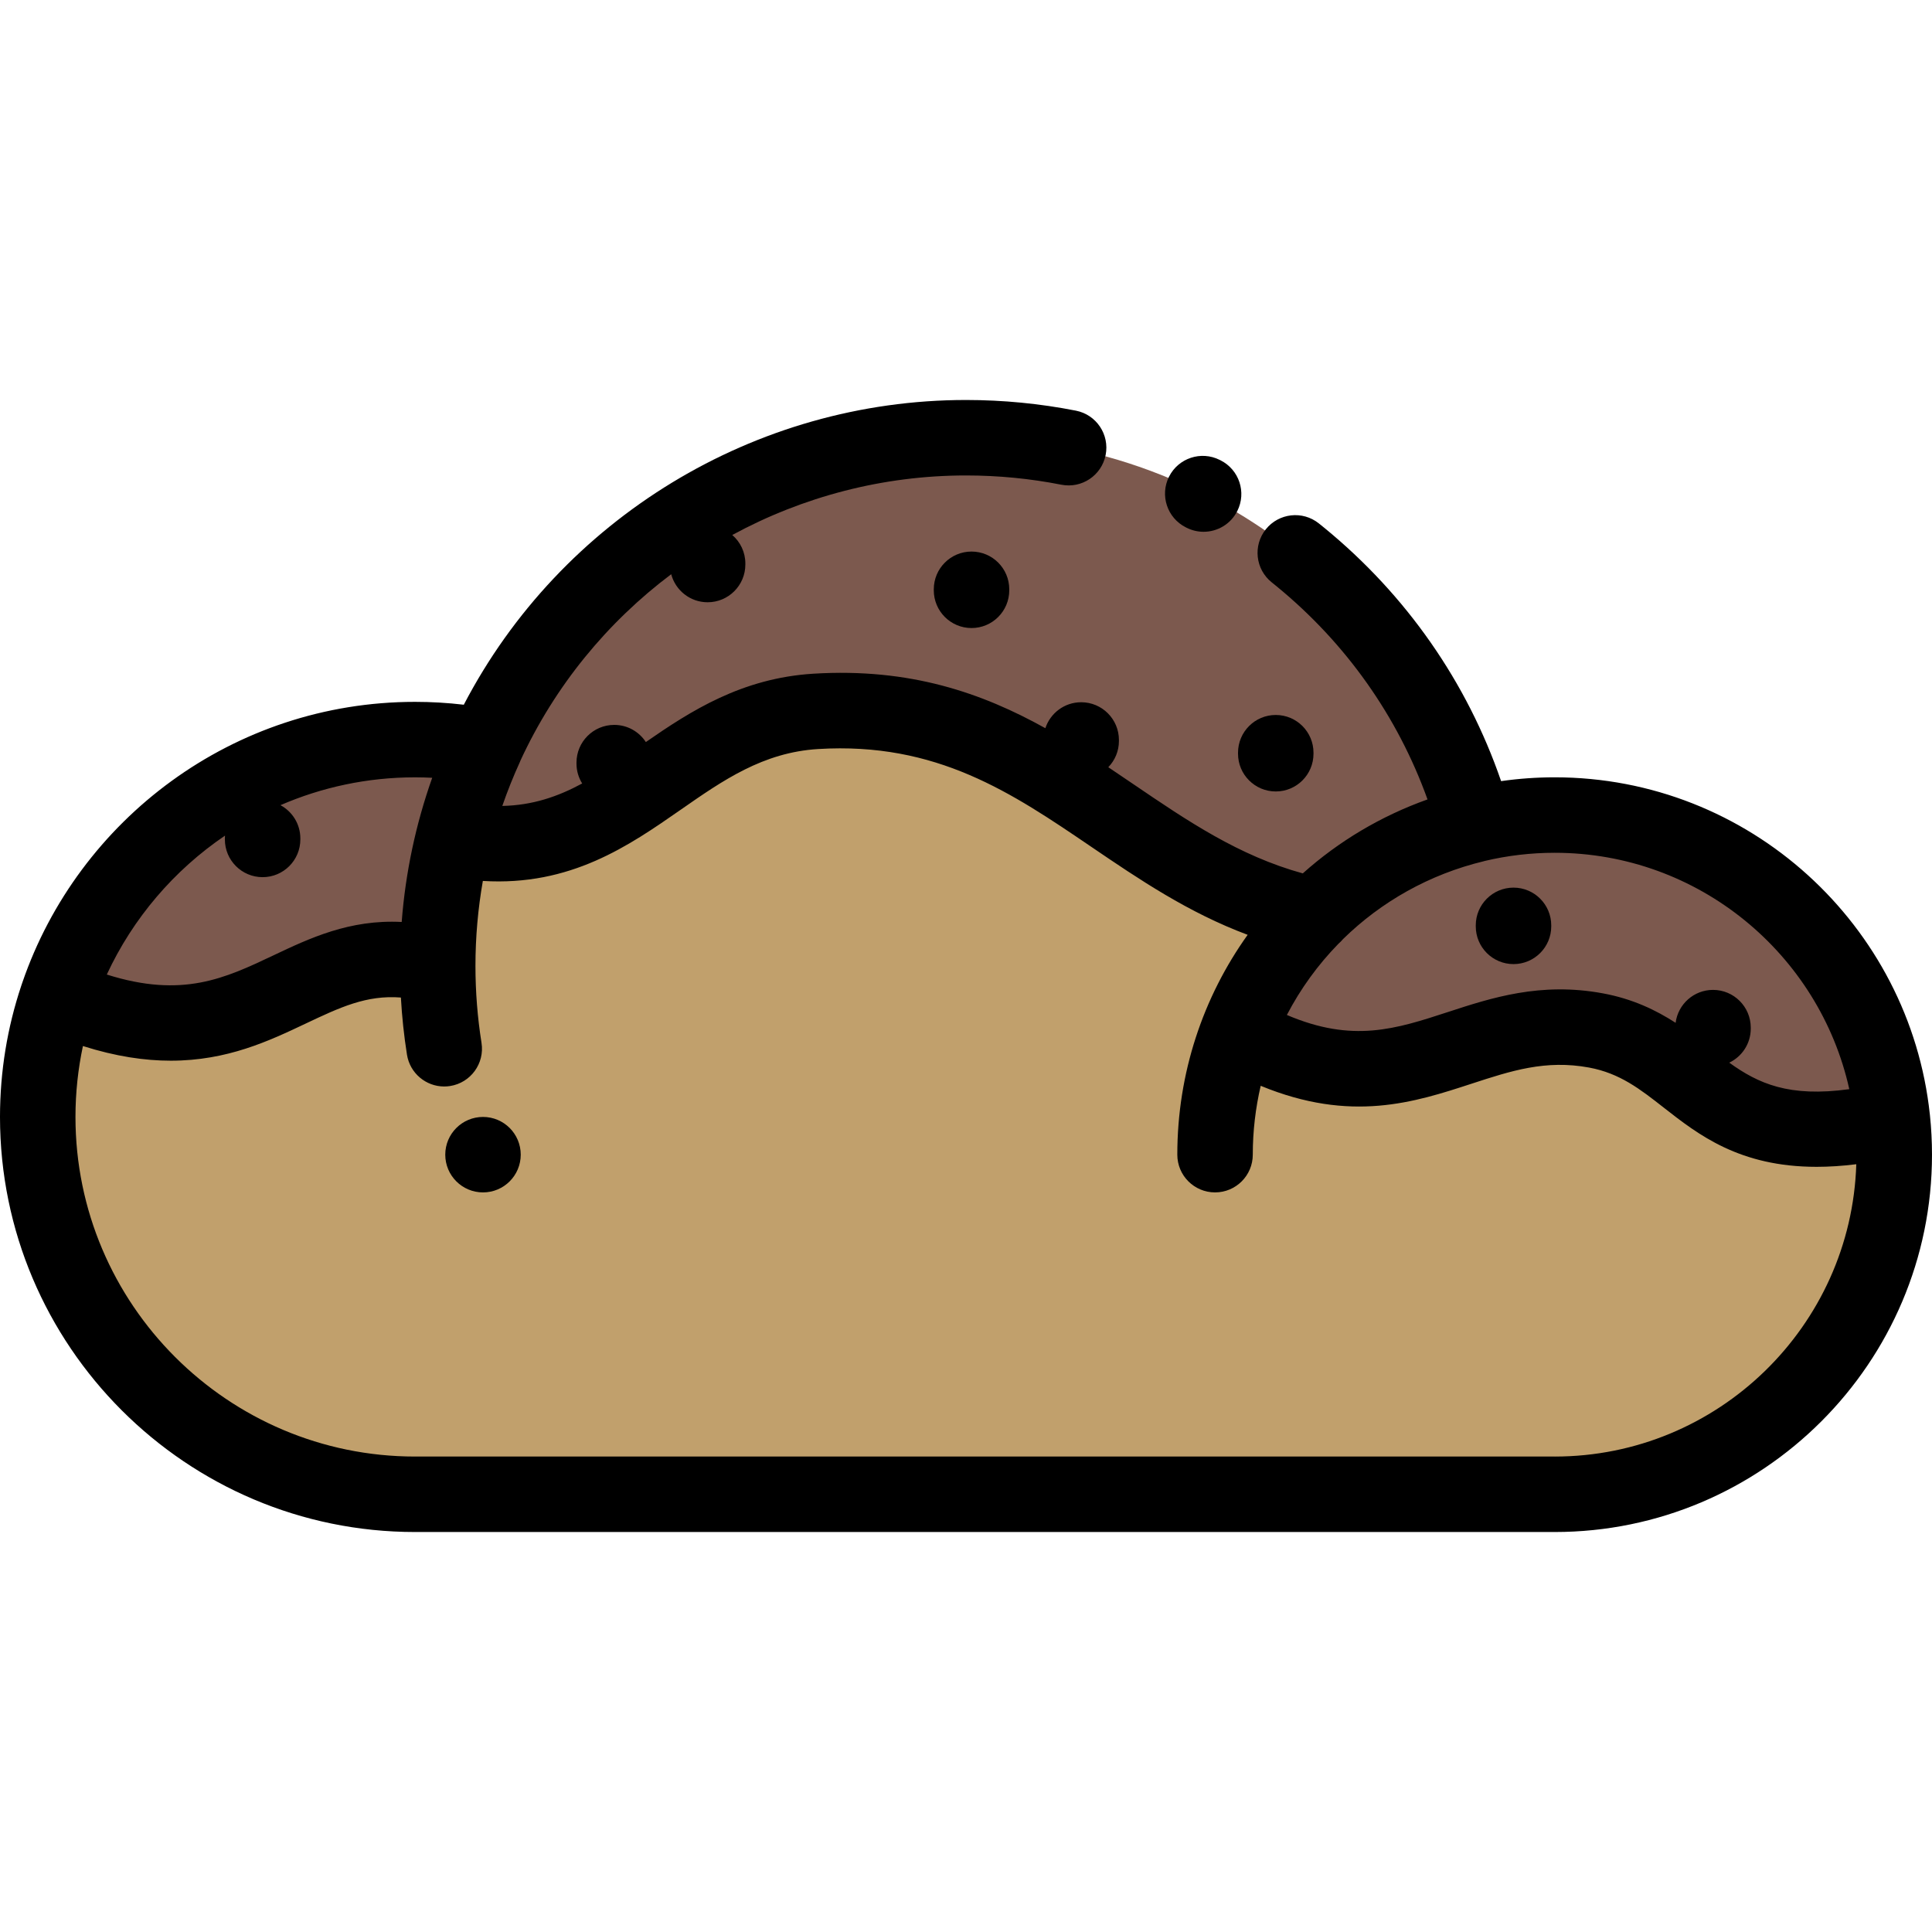
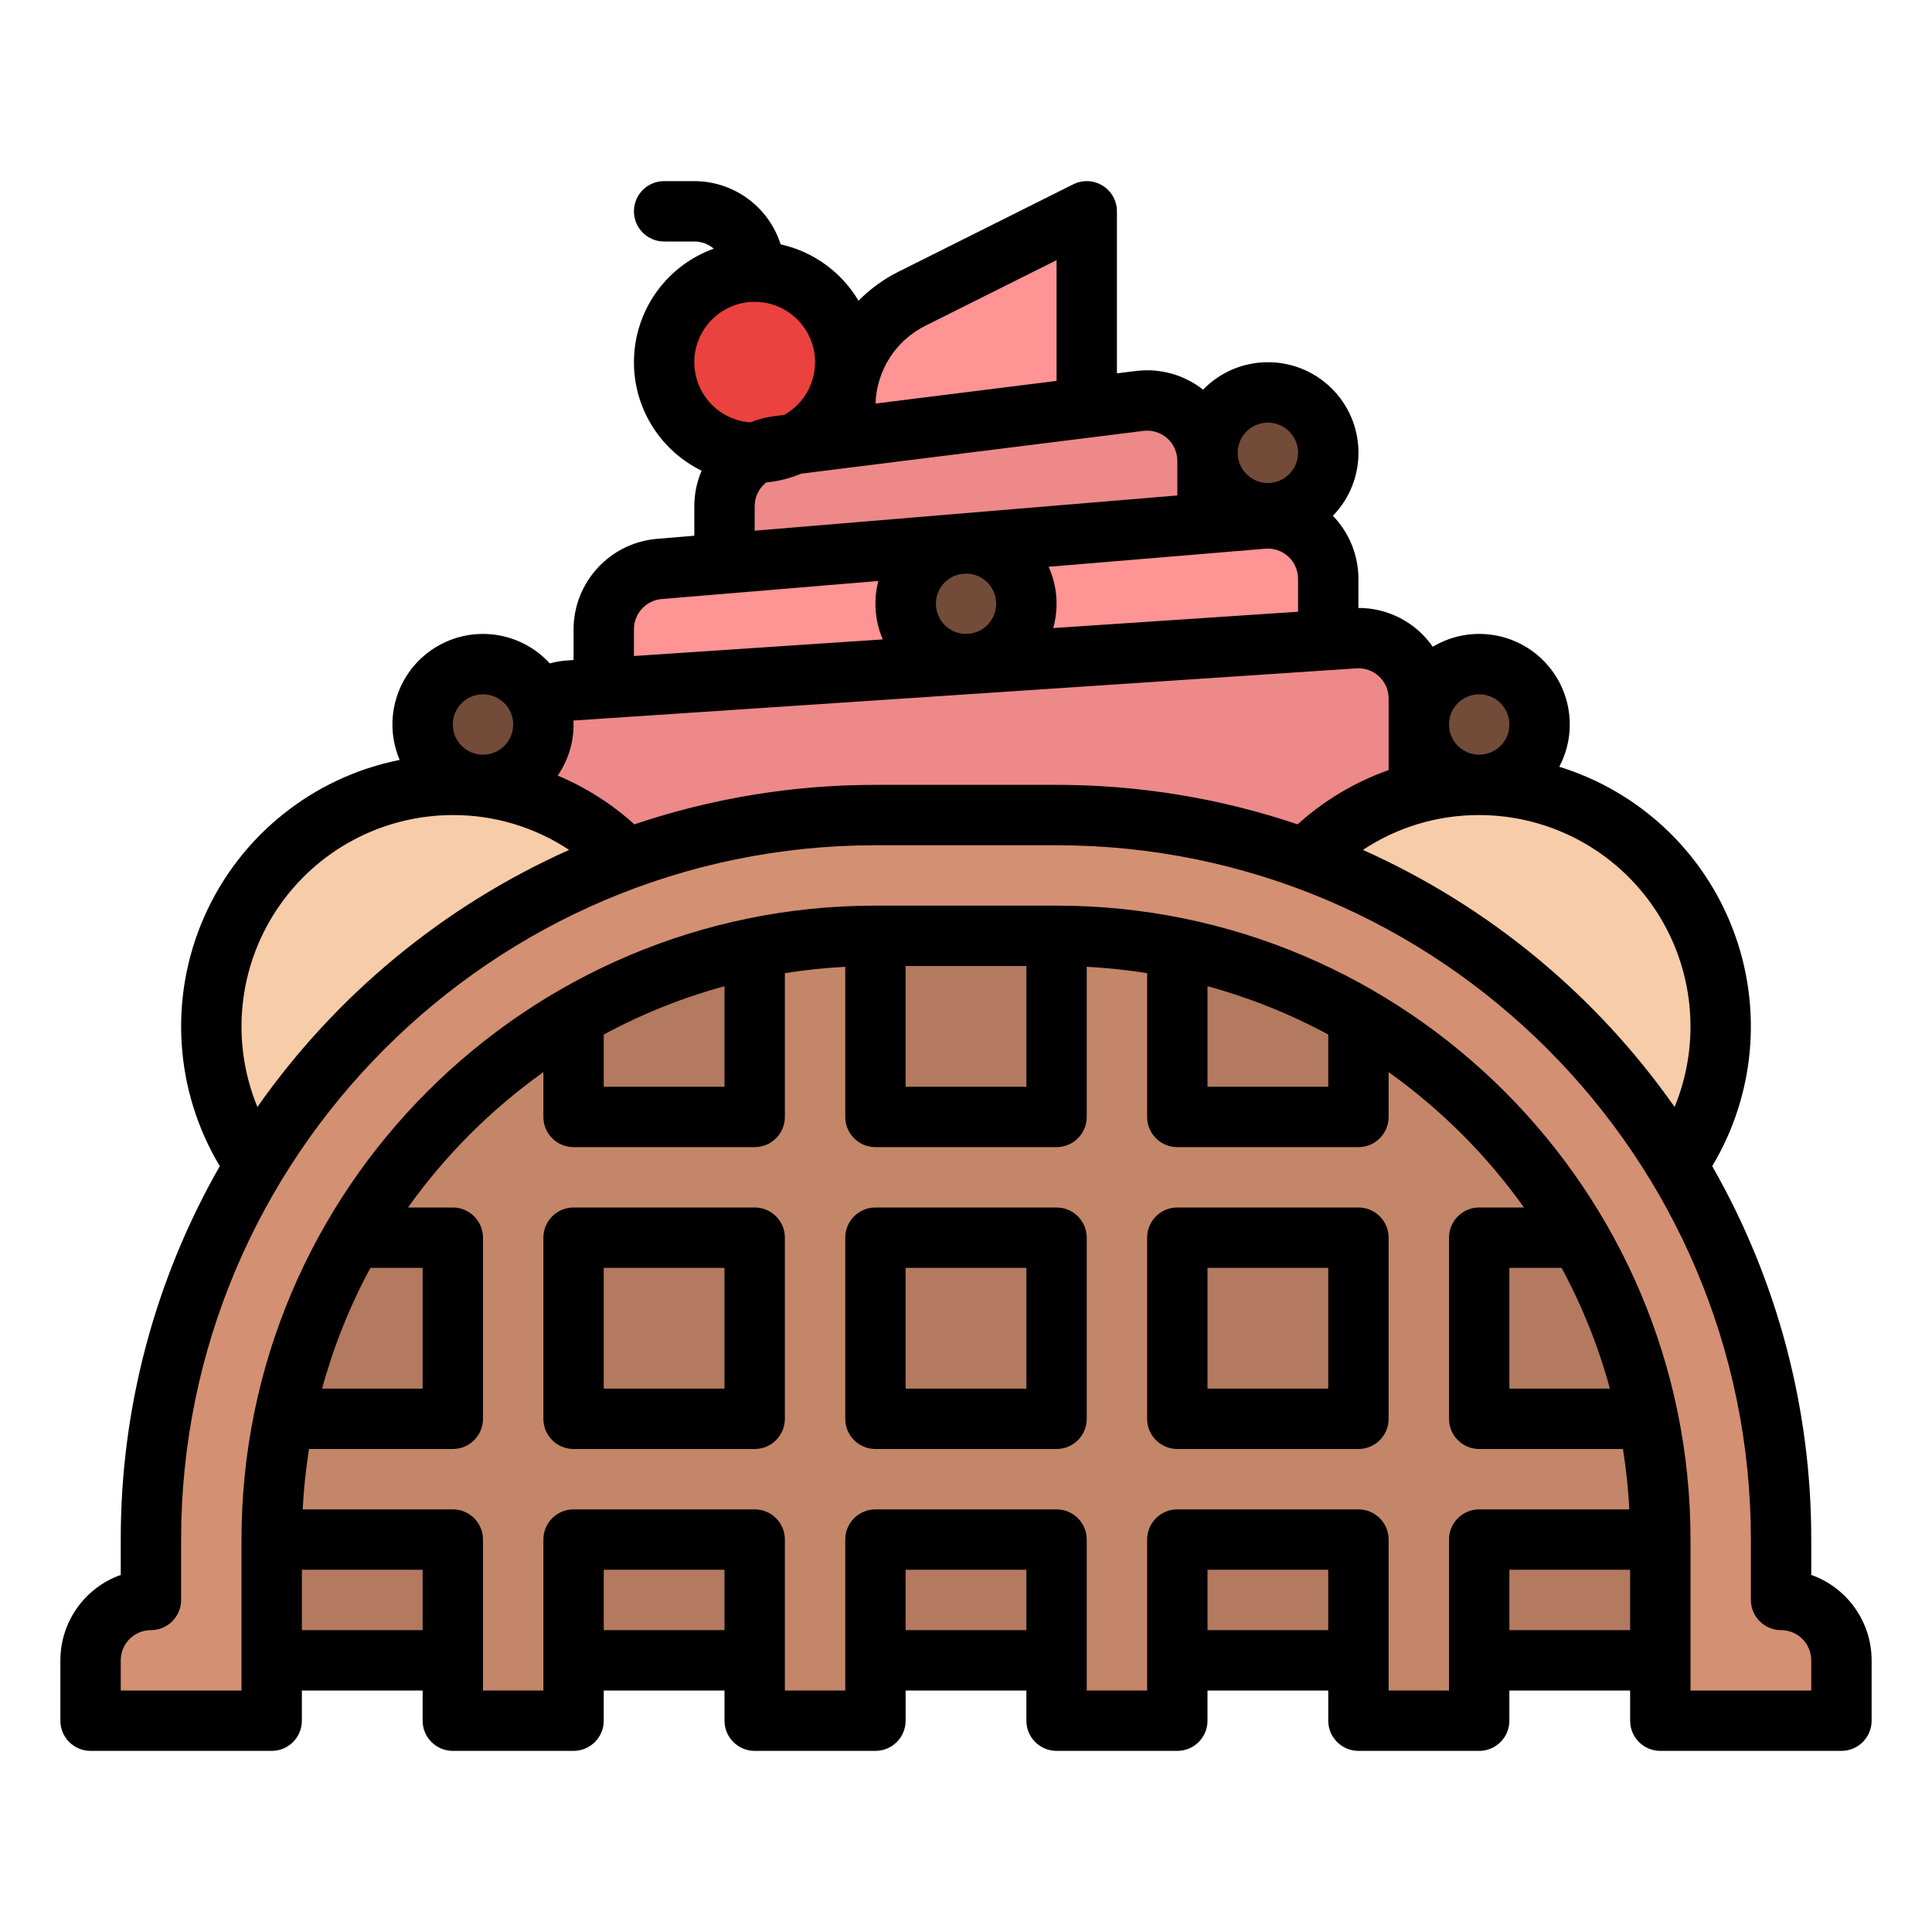
- <svg xmlns="http://www.w3.org/2000/svg" viewBox="0 -106 512 512">
-   <path d="m348.23 136.488c-8.793 8.832-15.707 19.441-20.227 31.164 43.781 24.672 60.168-6.992 94.926-.574 28.652 5.289 29.188 35.023 78.59 23.578-4.672-45.316-42.969-80.656-89.52-80.656-7.266 0-14.324.867-21.09 2.488-16.398-59.102-70.582-102.488-134.91-102.488-56.531 0-105.23 33.508-127.336 81.746-6.047-1.141-12.285-1.746-18.664-1.746-44.039 0-81.426 28.465-94.77 68 53.27 23.125 62.773-18.504 100.77-8 0-11.359 1.383-22.641 4.094-33.605 44.387 8.547 56.844-31.465 96.098-33.875 60.207-3.699 81.5 43.254 132.039 53.969zm0 0" fill="#7c594e" fill-rule="evenodd" />
-   <path d="m422.93 167.078c-34.758-6.418-51.145 25.246-94.922.574 4.516-11.723 11.434-22.332 20.223-31.164-50.535-10.715-71.832-57.668-132.035-53.969-39.258 2.41-51.715 42.422-96.102 33.875-2.711 10.965-4.094 22.246-4.094 33.605-37.996-10.504-47.5 31.125-100.77 8-3.391 10.047-5.23 20.809-5.23 32 0 55.227 44.77 100 100 100h302c49.707 0 90-40.297 90-90 0-3.156-.16-6.273-.477-9.344-49.406 11.445-49.938-18.289-78.594-23.578zm0 0" fill="#c1a06c" fill-rule="evenodd" />
-   <path d="m314.246 33.746.227.113c1.441.727 2.977 1.07 4.488 1.07 3.656 0 7.184-2.016 8.938-5.508 2.484-4.934.496-10.945-4.438-13.43l-.223-.109c-4.934-2.484-10.945-.496-13.43 4.434-2.48 4.934-.496 10.945 4.438 13.43zm0 0" />
-   <path d="m511.453 189.527c-.008-.062-.012-.129-.023-.191-5.34-50.145-47.891-89.34-99.43-89.34-4.75 0-9.496.34-14.191 1.008-9.031-26.23-25.082-49.281-46.789-67.074-.504-.41-1.008-.816-1.516-1.223-4.312-3.449-10.605-2.742-14.055 1.57-3.445 4.316-2.742 10.609 1.574 14.055.438.352.875.703 1.312 1.062 18.363 15.051 32.047 34.43 39.973 56.461-12.422 4.426-23.586 11.137-33.055 19.602-16.945-4.668-30.516-13.871-44.797-23.578-2.234-1.52-4.48-3.047-6.746-4.559 1.742-1.801 2.816-4.246 2.816-6.949v-.27c0-5.523-4.477-10-10-10-4.43 0-8.184 2.887-9.496 6.879-16.711-9.297-35.812-16.02-61.453-14.445-19.016 1.168-32.57 9.906-44.422 18.117-1.785-2.738-4.867-4.547-8.379-4.547-5.523 0-10 4.477-10 10v.27c0 1.93.559 3.727 1.508 5.254-6.445 3.48-13.117 5.781-21.168 5.953 1.363-3.938 2.914-7.832 4.668-11.664.051-.121.09-.238.141-.359 9.18-19.871 23.059-36.691 39.949-49.383 1.137 4.273 5.02 7.43 9.652 7.43 5.523 0 10-4.477 10-10v-.27c0-3.023-1.344-5.723-3.465-7.559 18.691-10.145 39.906-15.777 61.938-15.777 8.5 0 17.004.824 25.266 2.453 5.422 1.066 10.676-2.461 11.742-7.879 1.07-5.422-2.457-10.68-7.879-11.746-9.531-1.875-19.332-2.828-29.129-2.828-55.957 0-107.387 31.453-133.086 80.758-4.289-.504-8.605-.758-12.914-.758-48.172 0-89.203 31.125-104.055 74.32-.133.328-.246.664-.34 1-3.633 10.906-5.605 22.562-5.605 34.68 0 60.652 49.348 110 110 110h302c55.141 0 100-44.863 100-100 0-3.539-.188-7.031-.547-10.473zm-21.371-6.887c-16.012 2.207-24.137-1.496-31.809-7.023 3.363-1.609 5.695-5.035 5.695-9.016v-.27c0-5.523-4.48-10-10-10-5.09 0-9.285 3.805-9.91 8.727-5.238-3.383-11.383-6.352-19.312-7.816-16.516-3.051-29.52 1.199-40.996 4.945-13.898 4.539-25.254 8.242-42.715.789 3.613-6.941 8.223-13.301 13.676-18.883.438-.371.844-.785 1.215-1.23 10.059-9.859 22.812-17.141 37.332-20.637.07-.02.137-.043.207-.062 6.051-1.438 12.285-2.168 18.535-2.168 38.152.004 70.129 26.852 78.082 62.645zm-430.453-67.191c-.016.246-.035.492-.035.742v.266c0 5.523 4.477 10 10 10s10-4.477 10-10v-.266c0-3.812-2.133-7.125-5.27-8.812 10.945-4.742 23.008-7.379 35.676-7.379 1.512 0 3.023.043 4.539.121-4.371 12.352-7.082 25.129-8.086 38.211-13.809-.711-24.426 4.316-34.035 8.871-12.797 6.062-24.066 11.398-44.113 5.059 6.926-14.93 17.82-27.656 31.324-36.812zm352.371 164.551h-302c-49.625 0-90-40.375-90-90 0-6.441.688-12.727 1.977-18.789 8.738 2.773 16.422 3.883 23.285 3.883 14.984 0 26.07-5.25 35.715-9.82 9.078-4.297 16.133-7.629 25.262-6.918.285 5.074.82 10.141 1.613 15.141.781 4.922 5.031 8.434 9.863 8.434.523 0 1.051-.043 1.578-.125 5.457-.863 9.176-5.988 8.312-11.441-1.066-6.715-1.605-13.566-1.605-20.363 0-7.625.664-15.148 1.961-22.543 23.258 1.418 38.672-9.297 52.461-18.891 11.211-7.801 21.797-15.172 36.383-16.066 31.438-1.93 51.34 11.598 72.41 25.922 12.664 8.605 25.66 17.426 41.426 23.312-11.82 16.516-18.641 36.695-18.641 58.262 0 5.523 4.477 10 10 10s10-4.477 10-10c0-6.258.734-12.367 2.098-18.25 23.938 9.875 40.777 4.379 55.863-.547 10.539-3.441 19.641-6.414 31.152-4.289 8.16 1.508 13.531 5.715 19.754 10.586 9.188 7.191 20.078 15.723 40.566 15.723 3.25 0 6.742-.219 10.504-.688-1.348 42.941-36.676 77.469-79.938 77.469zm0 0" />
-   <path d="m328.09 93.746c0 5.523 4.477 10 10 10 5.523 0 10-4.477 10-10v-.27c0-5.523-4.477-10-10-10-5.523 0-10 4.477-10 10zm0 0" />
-   <path d="m247.465 50.168v.27c0 5.52 4.48 10 10 10 5.523 0 10-4.48 10-10v-.27c0-5.523-4.477-10-10-10-5.52 0-10 4.477-10 10zm0 0" />
-   <path d="m391.094 139.23v.266c0 5.523 4.477 10 10 10 5.52 0 10-4.477 10-10v-.266c0-5.523-4.48-10-10-10-5.523 0-10 4.477-10 10zm0 0" />
-   <path d="m138 200c0 5.52-4.477 10-10 10s-10-4.48-10-10c0-5.523 4.477-10 10-10s10 4.477 10 10zm0 0" />
+ <svg xmlns="http://www.w3.org/2000/svg" id="Filled" height="512" viewBox="0 0 512 512" width="512">
+   <path d="m288 56-46.311 23.155a32 32 0 0 0 -17.689 28.622v28.223h64z" fill="#ff9494" />
+   <path d="m302.015 106.248-96 12a16 16 0 0 0 -14.015 15.876v33.876h128v-45.876a16 16 0 0 0 -17.985-15.876z" fill="#ed8989" />
+   <path d="m334.671 137.444-160 13.333a16 16 0 0 0 -14.671 15.945v33.278h192v-46.611a16 16 0 0 0 -17.329-15.945z" fill="#ff9494" />
+   <path d="m358.936 169.138-208 13.862a16 16 0 0 0 -14.936 15.969v49.031h240v-62.9a16 16 0 0 0 -17.064-15.962z" fill="#ed8989" />
+   <circle cx="120" cy="272" fill="#f7cca9" r="64" />
+   <circle cx="392" cy="272" fill="#f7cca9" r="64" />
+   <path d="m488 440v16h-48v-48a160 160 0 0 0 -160-160h-48a160 160 0 0 0 -160 160v48h-48v-16a16 16 0 0 1 16-16v-16c0-106.039 85.961-192 192-192h48c106.039 0 192 85.961 192 192v16a16 16 0 0 1 16 16z" fill="#d49073" />
+   <path d="m440 408v32h-368v-32a159.994 159.994 0 0 1 160-160h48a159.994 159.994 0 0 1 160 160z" fill="#b37a60" />
+   <circle cx="392" cy="192" fill="#734b39" r="16" />
+   <circle cx="256" cy="160" fill="#734b39" r="16" />
+   <circle cx="336" cy="120" fill="#734b39" r="16" />
+   <circle cx="128" cy="192" fill="#734b39" r="16" />
+   <path d="m440 408h-48v48h-32v-48h-48v48h-32v-48h-48v48h-32v-48h-48v48h-32v-48h-48a160.642 160.642 0 0 1 3.2-32h44.8v-48h-26.59a160.746 160.746 0 0 1 58.59-58.59v26.59h48v-44.8a160.642 160.642 0 0 1 32-3.2h48a160.642 160.642 0 0 1 32 3.2v44.8h48v-26.59a160.746 160.746 0 0 1 58.59 58.59h-26.59v48h44.8a160.642 160.642 0 0 1 3.2 32z" fill="#c48669" />
+   <g fill="#b37a60">
+     <path d="m232 248h48v48h-48z" />
+     <path d="m232 328h48v48h-48z" />
+     <path d="m312 328h48v48h-48z" />
+     <path d="m152 328h48v48h-48z" />
+     <path d="m72 408h48v32h-48z" />
+     <path d="m152 408h48v32h-48z" />
+     <path d="m232 408h48v32h-48z" />
+     <path d="m312 408h48v32h-48z" />
+     <path d="m392 408h48v32h-48z" />
+   </g>
+   <circle cx="200" cy="96" fill="#eb423f" r="24" />
+   <path d="m480 417.371v-9.371a198.767 198.767 0 0 0 -26.246-98.955 72.028 72.028 0 0 0 -40.534-105.845 23.987 23.987 0 0 0 -33.52-31.8 23.9 23.9 0 0 0 -19.7-10.288v-7.722a24.071 24.071 0 0 0 -6.772-16.7 23.983 23.983 0 0 0 -34.4-33.431 23.979 23.979 0 0 0 -17.8-4.943l-5.028.624v-42.94a8 8 0 0 0 -11.578-7.155l-46.309 23.16a40.231 40.231 0 0 0 -10.6 7.684 32.1 32.1 0 0 0 -20.637-14.936 24.041 24.041 0 0 0 -22.876-16.753h-8a8 8 0 0 0 0 16h8a7.96 7.96 0 0 1 5.158 1.895 31.992 31.992 0 0 0 -3.217 58.843 23.822 23.822 0 0 0 -1.941 9.382v7.854l-9.993.834a24.136 24.136 0 0 0 -22.007 23.912v8.193l-1.587.1a23.857 23.857 0 0 0 -4.713.793 23.991 23.991 0 0 0 -39.784 25.581 72.022 72.022 0 0 0 -47.67 107.653 198.767 198.767 0 0 0 -26.246 98.96v9.371a24.041 24.041 0 0 0 -16 22.629v16a8 8 0 0 0 8 8h48a8 8 0 0 0 8-8v-8h32v8a8 8 0 0 0 8 8h32a8 8 0 0 0 8-8v-8h32v8a8 8 0 0 0 8 8h32a8 8 0 0 0 8-8v-8h32v8a8 8 0 0 0 8 8h32a8 8 0 0 0 8-8v-8h32v8a8 8 0 0 0 8 8h32a8 8 0 0 0 8-8v-8h32v8a8 8 0 0 0 8 8h48a8 8 0 0 0 8-8v-16a24.042 24.042 0 0 0 -16-22.629zm-88-233.371a8 8 0 1 1 -8 8 8.009 8.009 0 0 1 8-8zm0 32a56.041 56.041 0 0 1 51.787 77.359 201.251 201.251 0 0 0 -82.607-68.125 55.49 55.49 0 0 1 30.82-9.234zm-56-104a8 8 0 1 1 -8 8 8.009 8.009 0 0 1 8-8zm-.672 33.413a8.01 8.01 0 0 1 8.672 7.977v8.728l-64.886 4.325a23.9 23.9 0 0 0 -1.214-16.243zm-90.059-59.1 34.731-17.368v32l-47.971 6a23.849 23.849 0 0 1 13.24-20.63zm57.748 27.873a7.99 7.99 0 0 1 8.983 7.934v9.18l-112 9.34v-6.52a7.989 7.989 0 0 1 3.044-6.268 31.781 31.781 0 0 0 9.295-2.329zm-39.017 45.814a8.007 8.007 0 0 1 -6.843 7.907l-1.3.086a8 8 0 0 1 -1.451-15.833l1.793-.15a8 8 0 0 1 7.801 7.99zm-80-64a16 16 0 1 1 23.783 13.967l-2.755.344a23.939 23.939 0 0 0 -6.158 1.632 16.009 16.009 0 0 1 -14.87-15.943zm-16 70.72a8.042 8.042 0 0 1 7.333-7.967l57.437-4.789a23.992 23.992 0 0 0 1.174 15.49l-65.944 4.396zm-16 25.28c0-.353-.012-.7-.027-1.051l200.556-13.367 6.948-.46a8 8 0 0 1 8.523 7.978v18.983a71.3 71.3 0 0 0 -24.115 14.38 199.207 199.207 0 0 0 -63.885-10.463h-48a199.207 199.207 0 0 0 -63.885 10.463 71.455 71.455 0 0 0 -20.315-12.924 23.863 23.863 0 0 0 4.2-13.539zm-24-8a8 8 0 1 1 -8 8 8.009 8.009 0 0 1 8-8zm-8 32a55.49 55.49 0 0 1 30.82 9.234 201.251 201.251 0 0 0 -82.607 68.125 56.041 56.041 0 0 1 51.787-77.359zm-8 216h-32v-16h32zm80 0h-32v-16h32zm80 0h-32v-16h32zm80 0h-32v-16h32zm40-32a8 8 0 0 0 -8 8v40h-16v-40a8 8 0 0 0 -8-8h-48a8 8 0 0 0 -8 8v40h-16v-40a8 8 0 0 0 -8-8h-48a8 8 0 0 0 -8 8v40h-16v-40a8 8 0 0 0 -8-8h-48a8 8 0 0 0 -8 8v40h-16v-40a8 8 0 0 0 -8-8h-39.79a152 152 0 0 1 1.69-16h38.1a8 8 0 0 0 8-8v-48a8 8 0 0 0 -8-8h-11.87a153.28 153.28 0 0 1 35.87-35.87v11.87a8 8 0 0 0 8 8h48a8 8 0 0 0 8-8v-38.1a152 152 0 0 1 16-1.691v39.791a8 8 0 0 0 8 8h48a8 8 0 0 0 8-8v-39.79a152 152 0 0 1 16 1.691v38.099a8 8 0 0 0 8 8h48a8 8 0 0 0 8-8v-11.87a153.28 153.28 0 0 1 35.87 35.87h-11.87a8 8 0 0 0 -8 8v48a8 8 0 0 0 8 8h38.1a152 152 0 0 1 1.691 16zm-306.648-32a150.982 150.982 0 0 1 12.813-32h13.835v32zm74.648-80v-13.835a150.982 150.982 0 0 1 32-12.813v26.648zm80 0v-32h32v32zm80 0v-26.648a150.982 150.982 0 0 1 32 12.813v13.835zm93.835 48a150.982 150.982 0 0 1 12.813 32h-26.648v-32zm18.165 96h-32v-16h32zm48 16h-32v-40c0-92.636-75.364-168-168-168h-48c-92.636 0-168 75.364-168 168v40h-32v-8a8.009 8.009 0 0 1 8-8 8 8 0 0 0 8-8v-16c0-101.458 82.542-184 184-184h48c101.458 0 184 82.542 184 184v16a8 8 0 0 0 8 8 8.009 8.009 0 0 1 8 8z" />
+   <path d="m280 320h-48a8 8 0 0 0 -8 8v48a8 8 0 0 0 8 8h48a8 8 0 0 0 8-8v-48a8 8 0 0 0 -8-8zm-8 48h-32v-32h32z" />
+   <path d="m360 320h-48a8 8 0 0 0 -8 8v48a8 8 0 0 0 8 8h48a8 8 0 0 0 8-8v-48a8 8 0 0 0 -8-8zm-8 48h-32v-32h32z" />
+   <path d="m200 320h-48a8 8 0 0 0 -8 8v48a8 8 0 0 0 8 8h48a8 8 0 0 0 8-8v-48a8 8 0 0 0 -8-8zm-8 48h-32v-32h32z" />
</svg>
